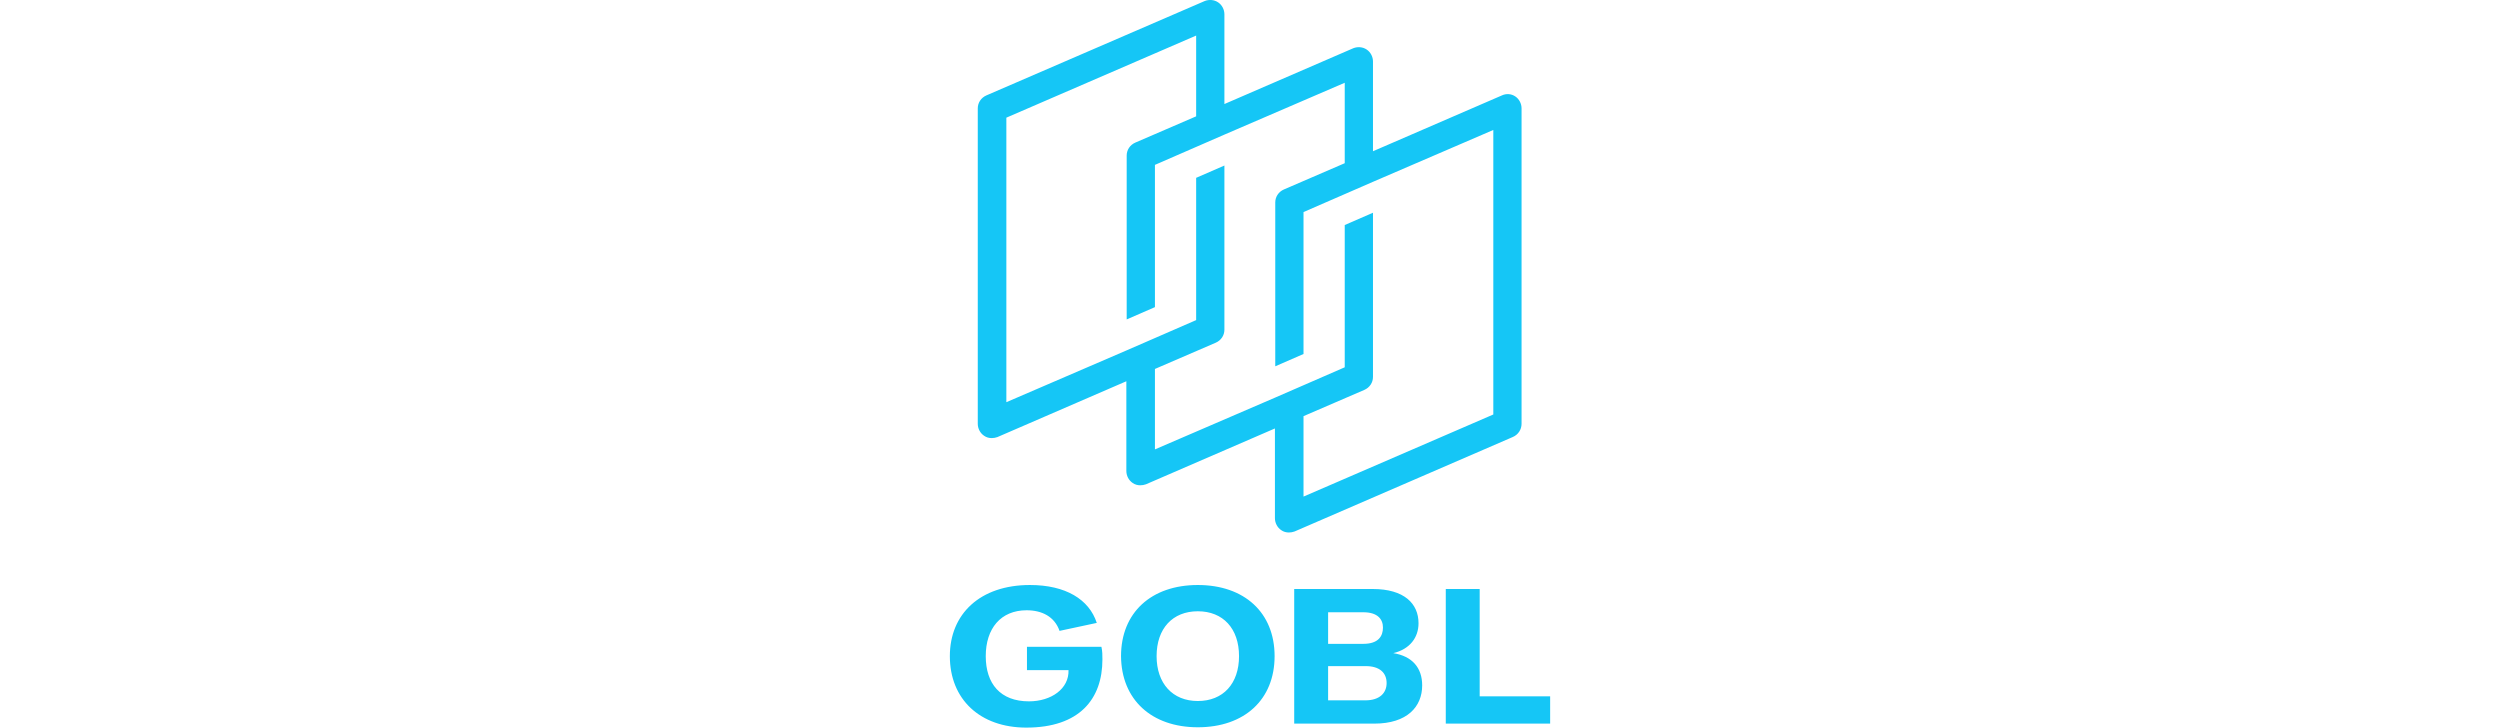
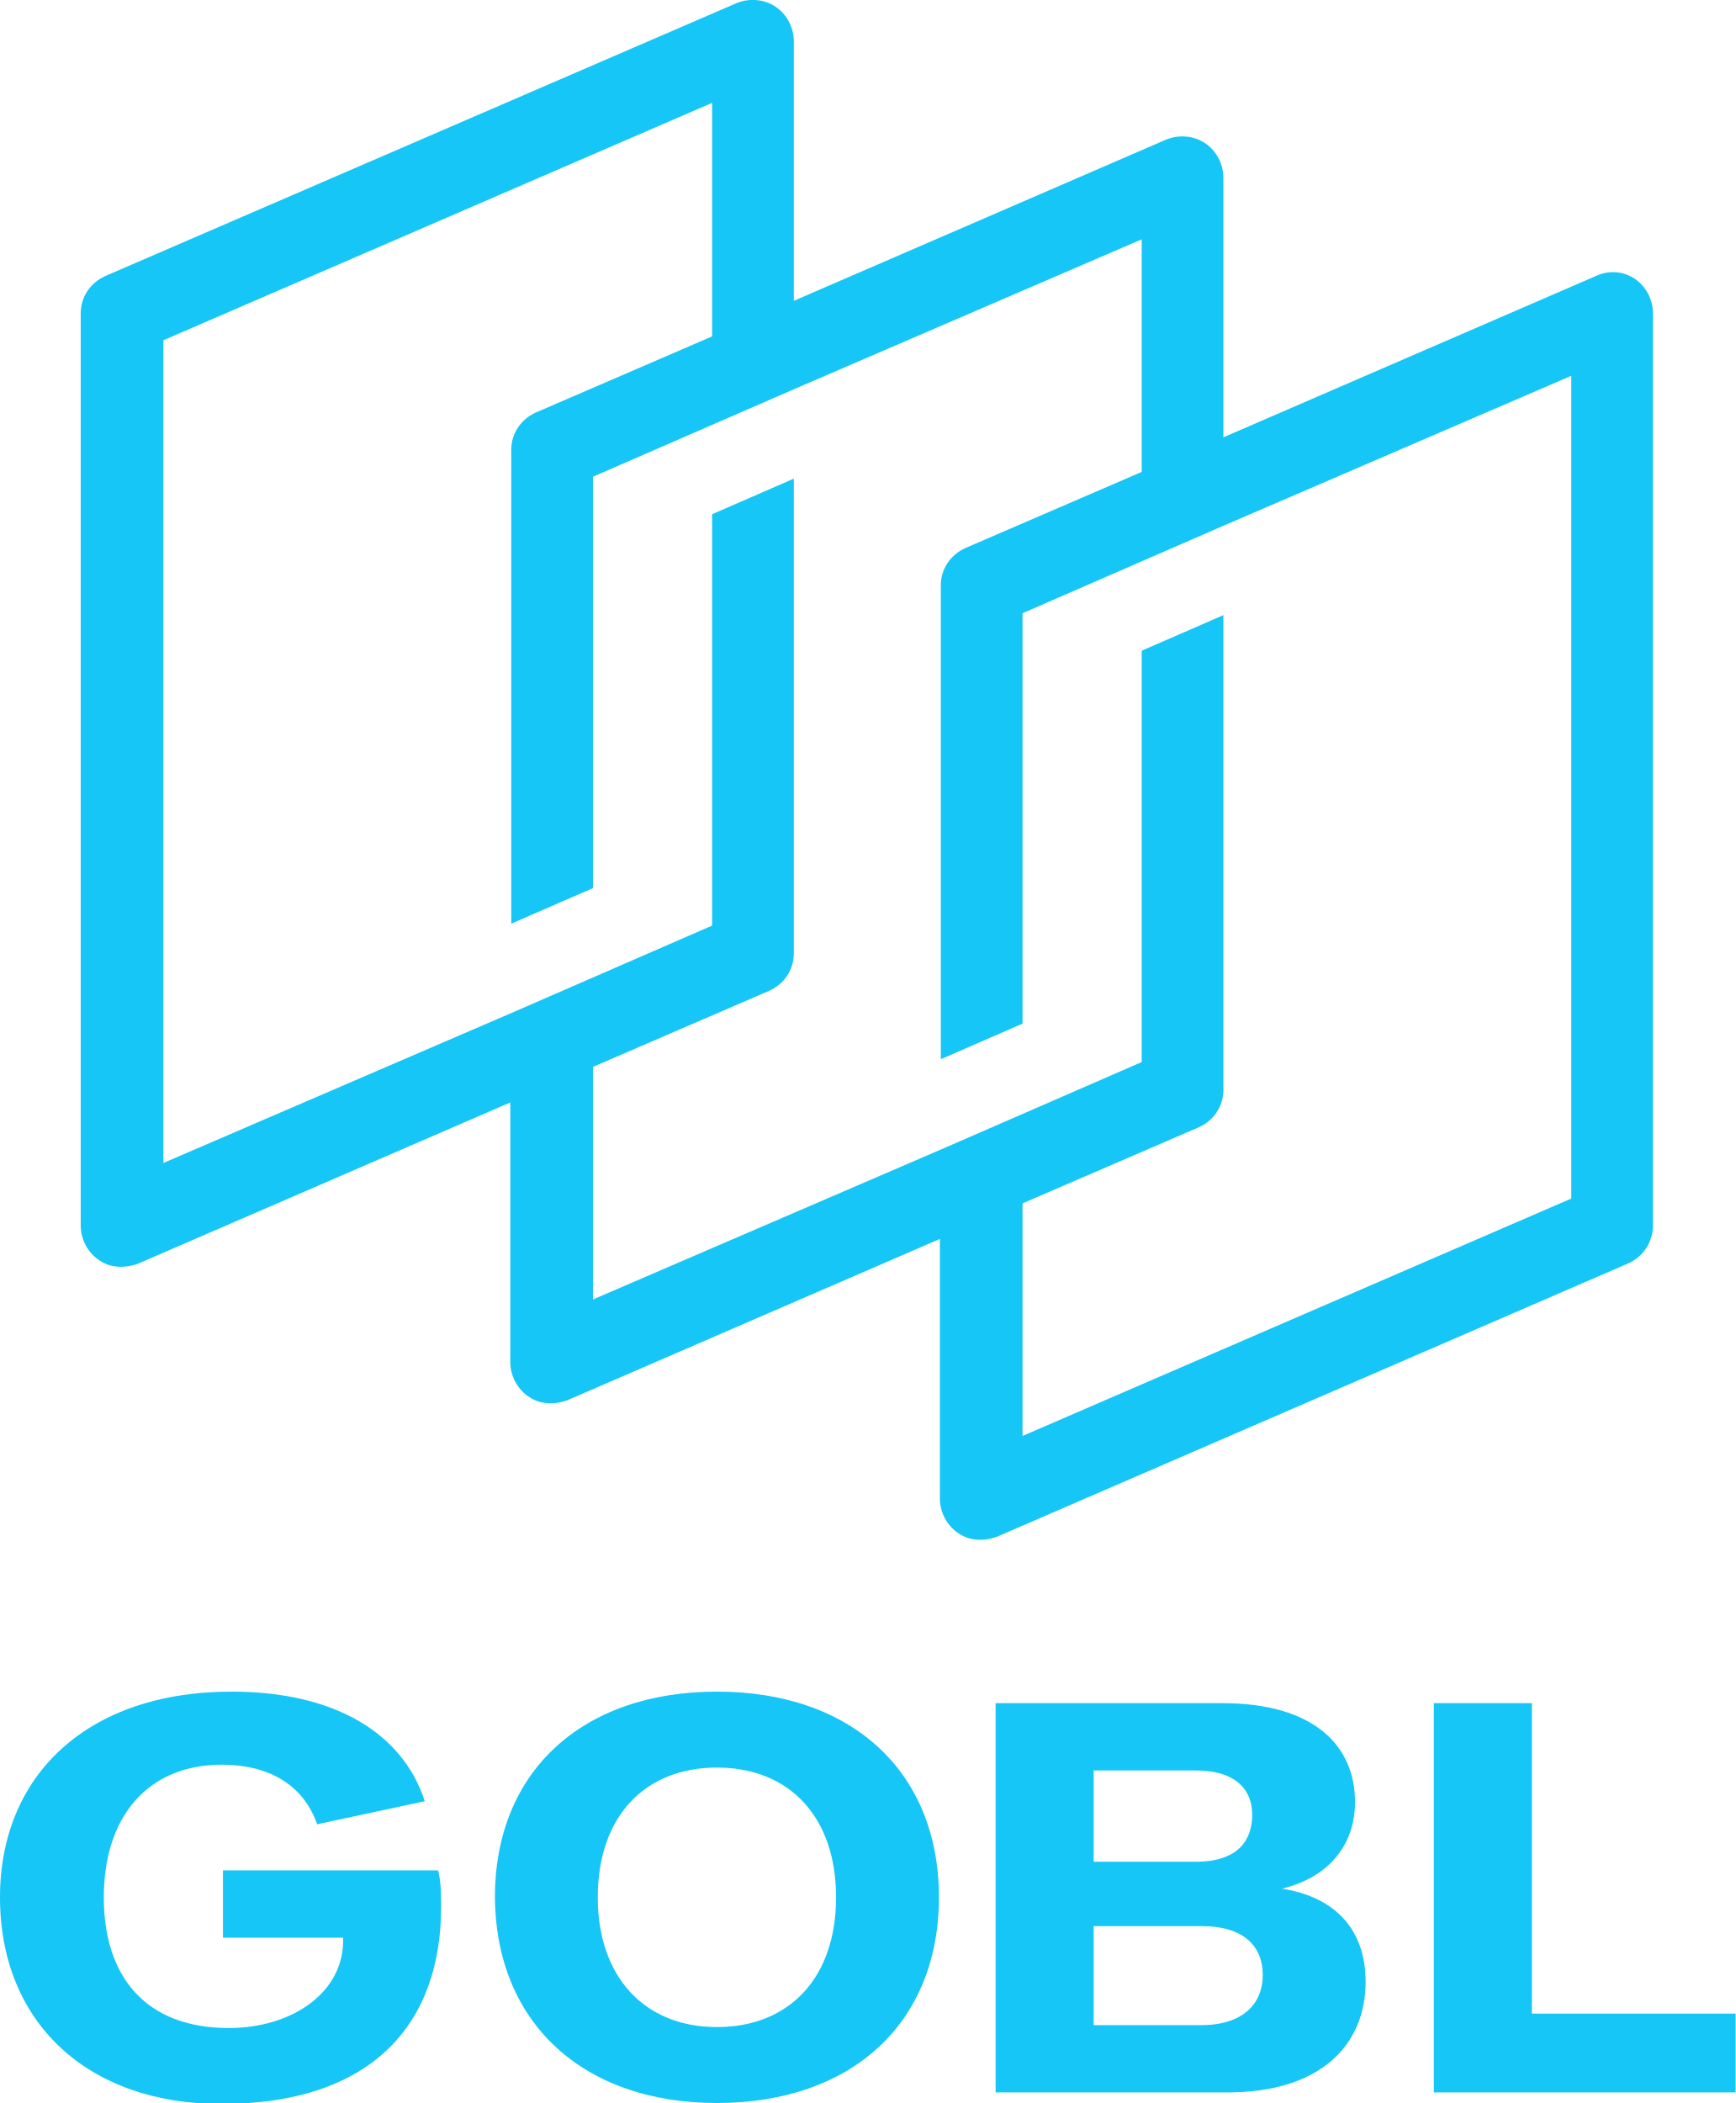
- <svg xmlns="http://www.w3.org/2000/svg" width="550" height="160" viewBox="0 0 180.6 218.8">
+ <svg xmlns="http://www.w3.org/2000/svg" width="180.6" height="218.8" viewBox="0 0 180.6 218.8">
  <path d="M172 127.5V32.6c0-1.4-.7-2.8-1.9-3.6-1.2-.8-2.7-.9-4-.3l-38.8 16.8v-27c0-1.4-.7-2.8-1.9-3.6-1.2-.8-2.7-.9-4-.4L82.6 31.3v-27c0-1.4-.7-2.8-1.9-3.6-1.2-.8-2.7-.9-4-.4L11 28.7c-1.6.7-2.6 2.2-2.6 3.9v94.9c0 1.4.7 2.8 1.9 3.6.7.5 1.5.7 2.3.7.6 0 1.1-.1 1.7-.3l38.8-16.8v27c0 1.4.7 2.8 1.9 3.6.7.5 1.5.7 2.3.7.6 0 1.1-.1 1.7-.3l38.8-16.8v27c0 1.4.7 2.8 1.9 3.6.7.5 1.5.7 2.3.7.6 0 1.1-.1 1.7-.3l65.6-28.4c1.7-.7 2.7-2.3 2.7-4zm-8.5-2.8-57.1 24.7v-24.2l18.3-7.9c1.6-.7 2.6-2.2 2.6-3.9V64l-8.5 3.7v42.8l-12.4 5.4-8.5 3.7-36.2 15.6V111l18.3-7.9c1.6-.7 2.6-2.2 2.6-3.9V49.8l-8.5 3.7v42.8l-12.4 5.4-8.5 3.7L17 121V35.4l57.1-24.7V35l-18.3 7.9c-1.6.7-2.6 2.2-2.6 3.9v49.3l8.5-3.7V49.6l12.4-5.4 8.5-3.7 36.2-15.6v24.2L100.5 57c-1.6.7-2.6 2.2-2.6 3.9v49.3l8.5-3.7V63.8l12.4-5.4 8.5-3.7 36.2-15.6v85.6zM44.2 187.4c-2.3-7.1-9.4-11.4-20.1-11.4-15 0-24.1 8.7-24.1 21.4 0 13 9.1 21.5 23 21.5 16 0 22.9-8.6 22.9-20.5 0-1.2 0-2.5-.3-3.8H23.2v7h12.5c.2 5.6-5.2 9.4-11.9 9.4-8.6 0-13-5.3-13-13.6s4.5-13.8 12.3-13.8c4.6 0 8.4 1.9 9.9 6.2l11.2-2.4zM74.6 210.9c-7.6 0-12.4-5.3-12.4-13.5 0-8.3 4.8-13.5 12.4-13.5 7.6 0 12.4 5.2 12.4 13.5s-4.8 13.5-12.4 13.5zm0 7.9c14 0 23.1-8.3 23.1-21.4 0-13.1-9.1-21.4-23.1-21.4s-23.1 8.3-23.1 21.4c.1 13.1 9.2 21.4 23.1 21.4zM125 210.7h-11.2v-10.3h11.3c4.2 0 6.3 2 6.3 5.1 0 2.9-2 5.2-6.4 5.2zm-11.2-26.5h10.6c4.3 0 5.9 2.1 5.9 4.6 0 2.6-1.4 4.9-5.9 4.9h-10.6v-9.5zm19.6 12.3c5-1.2 7.6-4.7 7.6-9 0-5.9-4.3-10.3-13.8-10.3h-23.6v40.5h24.1c9.9 0 14.4-5.1 14.4-11.5 0-5.3-3-8.8-8.7-9.7zM149.2 177.2v40.5h31.4v-8.2h-21.2v-32.3z" style="fill:#15c6f6" />
</svg>
